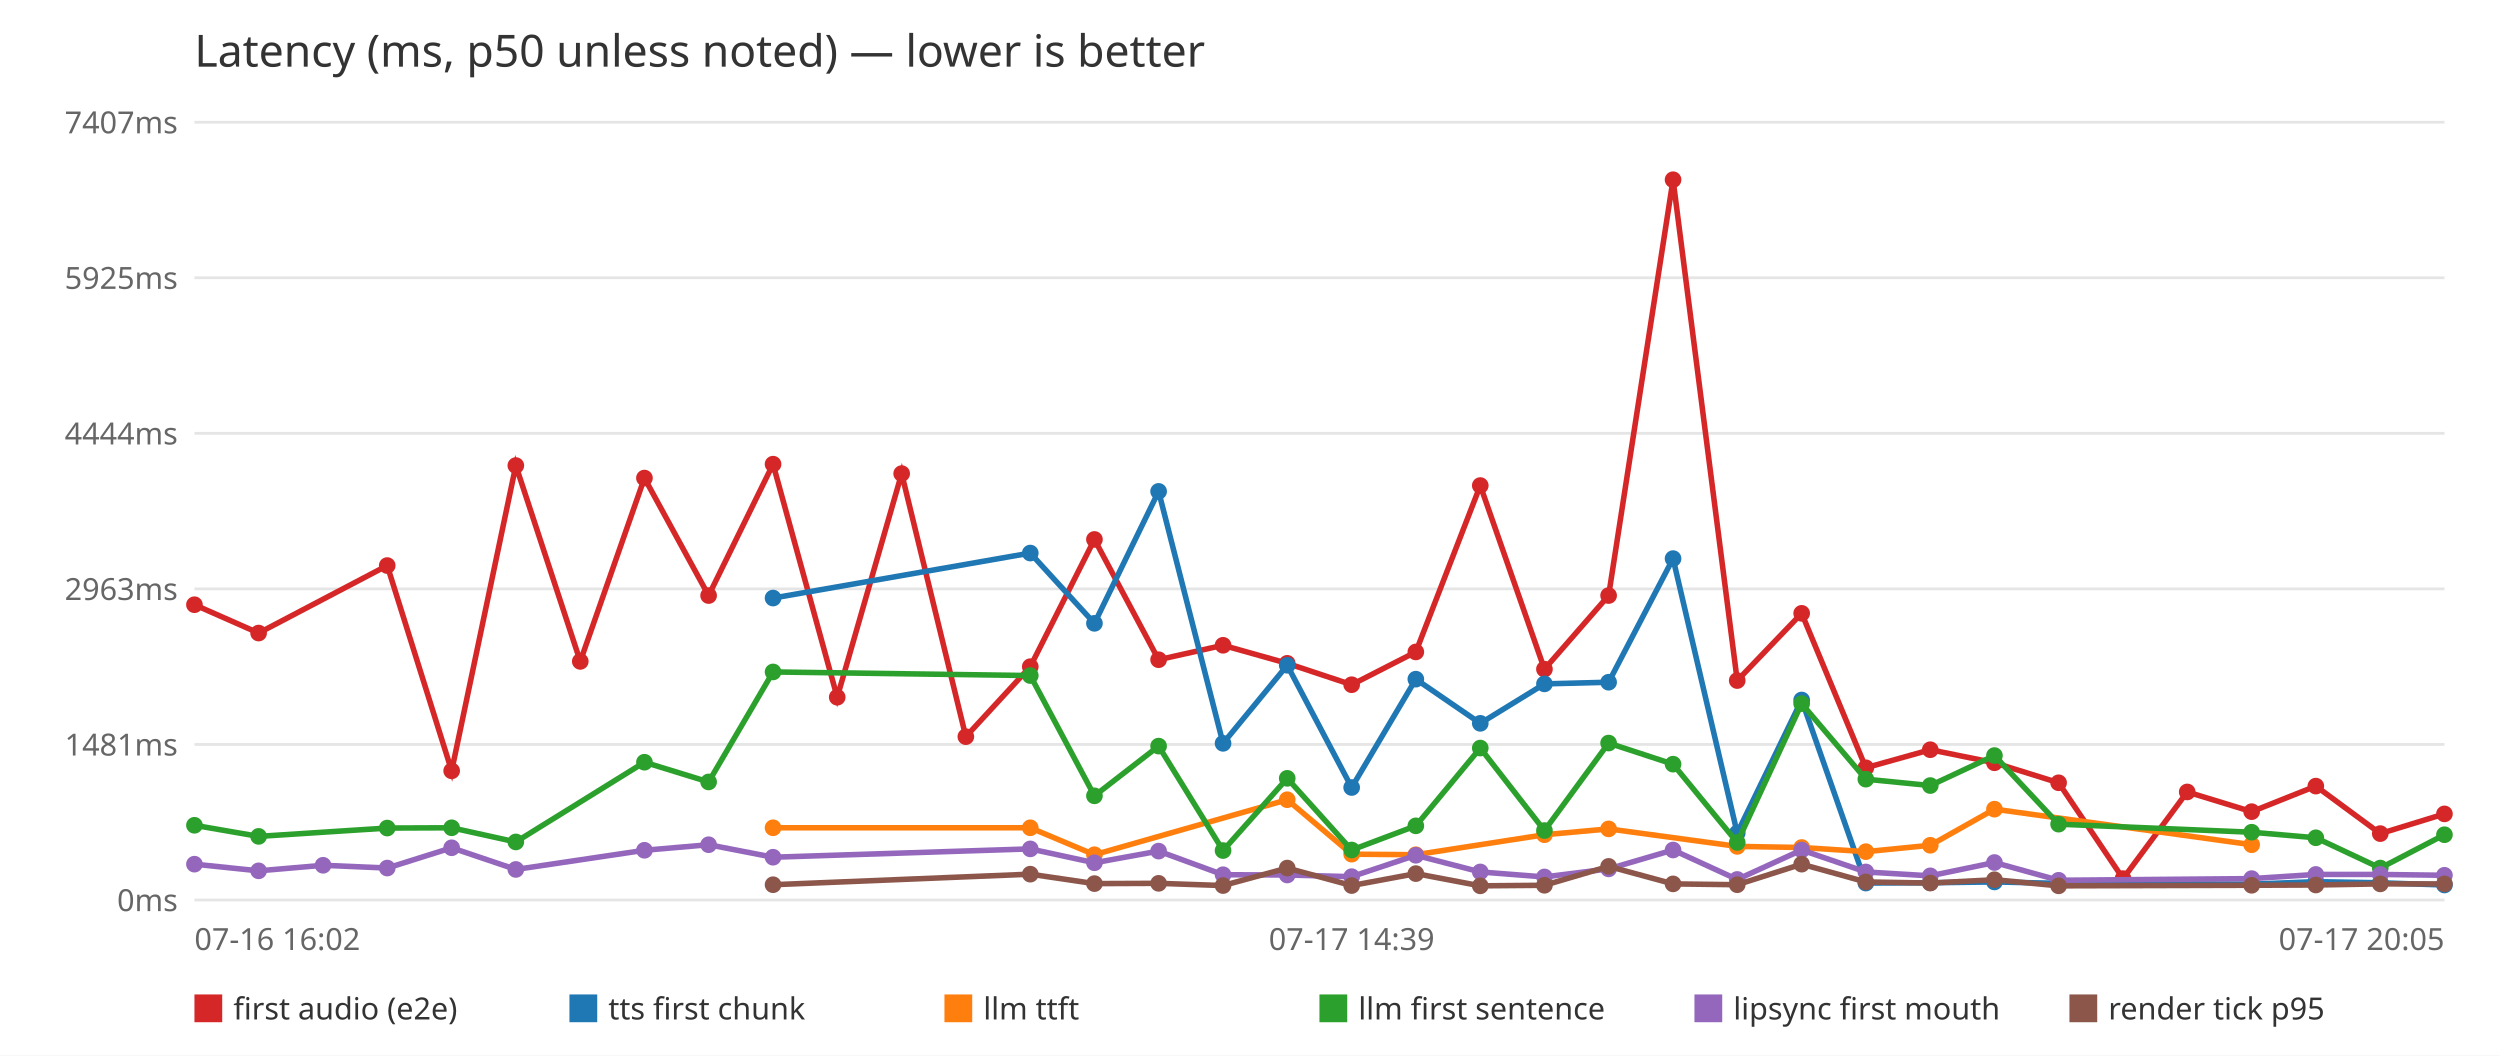
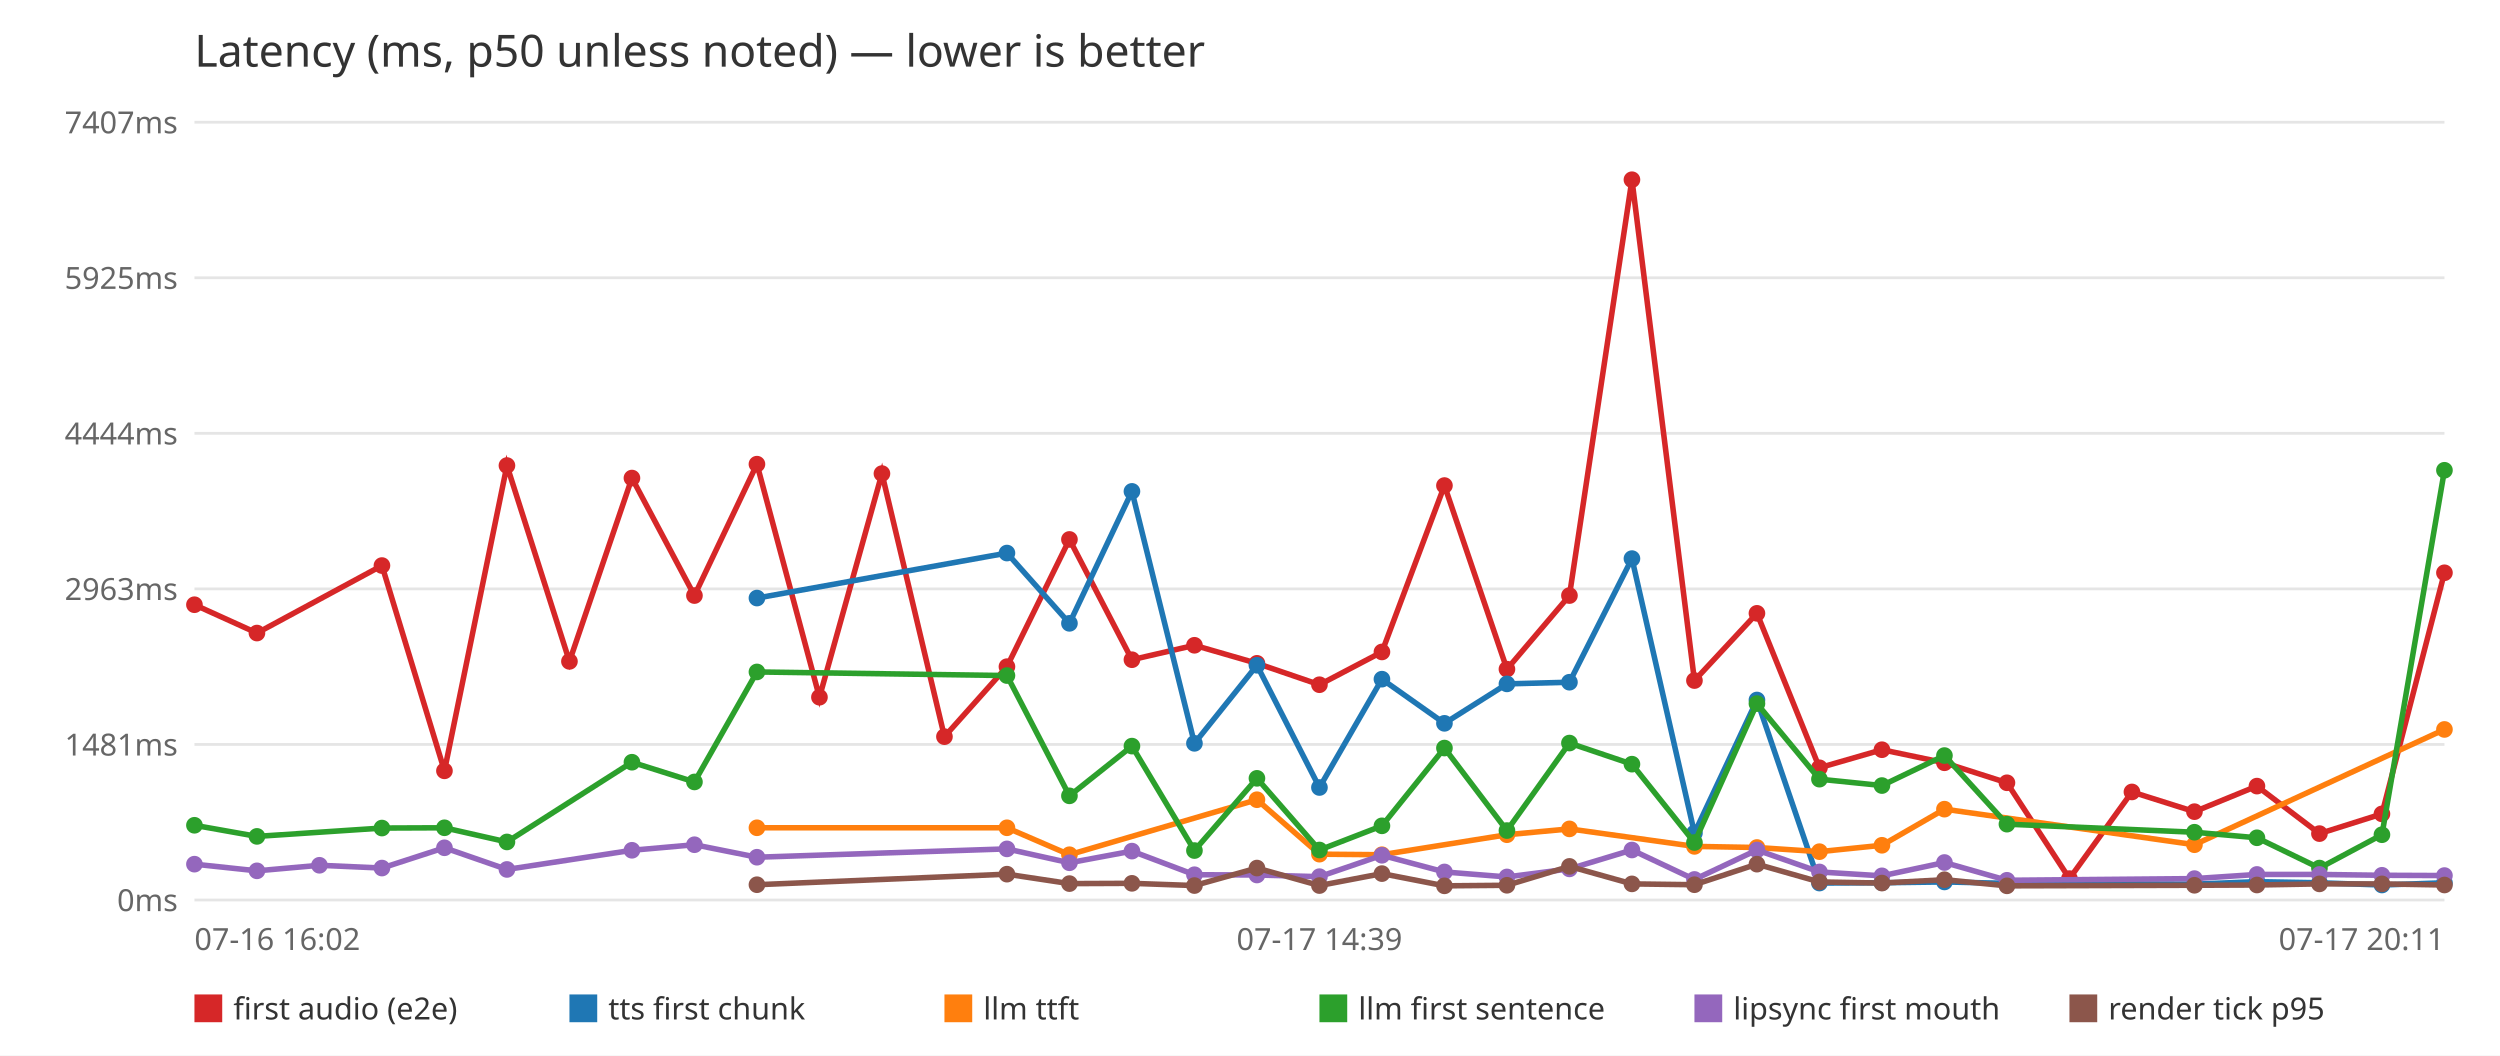
<svg xmlns="http://www.w3.org/2000/svg" width="900" height="380" viewBox="0 0 900 380" font-family="sans-serif">
  <rect width="900" height="380" fill="white" />
  <text x="70" y="24" font-size="16" fill="#333">Latency (ms, p50 unless noted) — lower is better</text>
  <line x1="70" y1="324.0" x2="880" y2="324.0" stroke="#e5e5e5" />
  <text x="64" y="328.0" font-size="11" fill="#666" text-anchor="end">0ms</text>
  <line x1="70" y1="268.0" x2="880" y2="268.0" stroke="#e5e5e5" />
  <text x="64" y="272.0" font-size="11" fill="#666" text-anchor="end">1481ms</text>
  <line x1="70" y1="212.0" x2="880" y2="212.0" stroke="#e5e5e5" />
  <text x="64" y="216.0" font-size="11" fill="#666" text-anchor="end">2963ms</text>
  <line x1="70" y1="156.0" x2="880" y2="156.0" stroke="#e5e5e5" />
  <text x="64" y="160.0" font-size="11" fill="#666" text-anchor="end">4444ms</text>
  <line x1="70" y1="100.0" x2="880" y2="100.0" stroke="#e5e5e5" />
  <text x="64" y="104.0" font-size="11" fill="#666" text-anchor="end">5925ms</text>
  <line x1="70" y1="44.0" x2="880" y2="44.0" stroke="#e5e5e5" />
  <text x="64" y="48.0" font-size="11" fill="#666" text-anchor="end">7407ms</text>
  <text x="70.0" y="342" font-size="11" fill="#666" text-anchor="start">07-16 16:02</text>
-   <text x="486.6" y="342" font-size="11" fill="#666" text-anchor="middle">07-17 14:39</text>
-   <text x="880.0" y="342" font-size="11" fill="#666" text-anchor="end">07-17 20:05</text>
-   <polyline points="70.0,217.7 93.1,227.9 139.4,203.6 162.6,277.5 185.7,167.6 208.9,238.1 232.0,172.1 255.1,214.4 278.3,167.1 301.4,251.0 324.6,170.5 347.7,265.2 370.9,240.0 394.0,194.2 417.1,237.5 440.3,232.3 463.4,238.8 486.6,246.5 509.7,234.7 532.9,174.8 556.0,240.9 579.1,214.4 602.3,64.7 625.4,245.0 648.6,220.8 671.7,276.4 694.9,269.9 718.0,274.6 741.1,281.8 764.3,316.3 787.4,285.1 810.6,292.2 833.7,283.0 856.9,300.1 880.0,293.0" fill="none" stroke="#d62728" stroke-width="2" />
+   <text x="475.0" y="342" font-size="11" fill="#666" text-anchor="middle">07-17 14:39</text>
+   <text x="880.0" y="342" font-size="11" fill="#666" text-anchor="end">07-17 20:11</text>
+   <polyline points="70.0,217.7 92.5,227.9 137.5,203.6 160.0,277.5 182.5,167.6 205.0,238.1 227.5,172.1 250.0,214.4 272.5,167.1 295.0,251.0 317.5,170.5 340.0,265.2 362.5,240.0 385.0,194.2 407.5,237.5 430.0,232.3 452.5,238.8 475.0,246.5 497.5,234.7 520.0,174.8 542.5,240.9 565.0,214.4 587.5,64.7 610.0,245.0 632.5,220.8 655.0,276.4 677.5,269.9 700.0,274.6 722.5,281.8 745.0,316.3 767.5,285.1 790.0,292.2 812.5,283.0 835.0,300.1 857.5,293.0 880.0,206.2" fill="none" stroke="#d62728" stroke-width="2" />
  <circle cx="70.0" cy="217.7" r="3" fill="#d62728" />
-   <circle cx="93.1" cy="227.9" r="3" fill="#d62728" />
-   <circle cx="139.4" cy="203.6" r="3" fill="#d62728" />
-   <circle cx="162.6" cy="277.5" r="3" fill="#d62728" />
-   <circle cx="185.7" cy="167.6" r="3" fill="#d62728" />
-   <circle cx="208.9" cy="238.1" r="3" fill="#d62728" />
-   <circle cx="232.0" cy="172.1" r="3" fill="#d62728" />
-   <circle cx="255.1" cy="214.4" r="3" fill="#d62728" />
-   <circle cx="278.3" cy="167.1" r="3" fill="#d62728" />
-   <circle cx="301.4" cy="251.0" r="3" fill="#d62728" />
-   <circle cx="324.6" cy="170.5" r="3" fill="#d62728" />
-   <circle cx="347.7" cy="265.2" r="3" fill="#d62728" />
-   <circle cx="370.9" cy="240.0" r="3" fill="#d62728" />
-   <circle cx="394.0" cy="194.2" r="3" fill="#d62728" />
-   <circle cx="417.1" cy="237.5" r="3" fill="#d62728" />
-   <circle cx="440.3" cy="232.3" r="3" fill="#d62728" />
-   <circle cx="463.4" cy="238.8" r="3" fill="#d62728" />
-   <circle cx="486.6" cy="246.5" r="3" fill="#d62728" />
-   <circle cx="509.7" cy="234.7" r="3" fill="#d62728" />
-   <circle cx="532.9" cy="174.8" r="3" fill="#d62728" />
-   <circle cx="556.0" cy="240.9" r="3" fill="#d62728" />
-   <circle cx="579.1" cy="214.4" r="3" fill="#d62728" />
-   <circle cx="602.3" cy="64.7" r="3" fill="#d62728" />
-   <circle cx="625.4" cy="245.0" r="3" fill="#d62728" />
-   <circle cx="648.6" cy="220.8" r="3" fill="#d62728" />
-   <circle cx="671.7" cy="276.4" r="3" fill="#d62728" />
-   <circle cx="694.9" cy="269.9" r="3" fill="#d62728" />
-   <circle cx="718.0" cy="274.6" r="3" fill="#d62728" />
-   <circle cx="741.1" cy="281.8" r="3" fill="#d62728" />
-   <circle cx="764.3" cy="316.3" r="3" fill="#d62728" />
-   <circle cx="787.4" cy="285.1" r="3" fill="#d62728" />
-   <circle cx="810.6" cy="292.2" r="3" fill="#d62728" />
-   <circle cx="833.7" cy="283.0" r="3" fill="#d62728" />
-   <circle cx="856.9" cy="300.1" r="3" fill="#d62728" />
-   <circle cx="880.0" cy="293.0" r="3" fill="#d62728" />
+   <circle cx="92.5" cy="227.9" r="3" fill="#d62728" />
+   <circle cx="137.5" cy="203.6" r="3" fill="#d62728" />
+   <circle cx="160.0" cy="277.5" r="3" fill="#d62728" />
+   <circle cx="182.5" cy="167.6" r="3" fill="#d62728" />
+   <circle cx="205.0" cy="238.1" r="3" fill="#d62728" />
+   <circle cx="227.5" cy="172.1" r="3" fill="#d62728" />
+   <circle cx="250.0" cy="214.4" r="3" fill="#d62728" />
+   <circle cx="272.5" cy="167.1" r="3" fill="#d62728" />
+   <circle cx="295.0" cy="251.0" r="3" fill="#d62728" />
+   <circle cx="317.5" cy="170.5" r="3" fill="#d62728" />
+   <circle cx="340.0" cy="265.2" r="3" fill="#d62728" />
+   <circle cx="362.5" cy="240.0" r="3" fill="#d62728" />
+   <circle cx="385.0" cy="194.2" r="3" fill="#d62728" />
+   <circle cx="407.5" cy="237.5" r="3" fill="#d62728" />
+   <circle cx="430.0" cy="232.3" r="3" fill="#d62728" />
+   <circle cx="452.5" cy="238.8" r="3" fill="#d62728" />
+   <circle cx="475.0" cy="246.5" r="3" fill="#d62728" />
+   <circle cx="497.5" cy="234.7" r="3" fill="#d62728" />
+   <circle cx="520.0" cy="174.8" r="3" fill="#d62728" />
+   <circle cx="542.5" cy="240.9" r="3" fill="#d62728" />
+   <circle cx="565.0" cy="214.4" r="3" fill="#d62728" />
+   <circle cx="587.5" cy="64.7" r="3" fill="#d62728" />
+   <circle cx="610.0" cy="245.0" r="3" fill="#d62728" />
+   <circle cx="632.5" cy="220.8" r="3" fill="#d62728" />
+   <circle cx="655.0" cy="276.4" r="3" fill="#d62728" />
+   <circle cx="677.5" cy="269.9" r="3" fill="#d62728" />
+   <circle cx="700.0" cy="274.6" r="3" fill="#d62728" />
+   <circle cx="722.5" cy="281.8" r="3" fill="#d62728" />
+   <circle cx="745.0" cy="316.3" r="3" fill="#d62728" />
+   <circle cx="767.5" cy="285.1" r="3" fill="#d62728" />
+   <circle cx="790.0" cy="292.2" r="3" fill="#d62728" />
+   <circle cx="812.5" cy="283.0" r="3" fill="#d62728" />
+   <circle cx="835.0" cy="300.1" r="3" fill="#d62728" />
+   <circle cx="857.5" cy="293.0" r="3" fill="#d62728" />
+   <circle cx="880.0" cy="206.2" r="3" fill="#d62728" />
  <rect x="70.0" y="358" width="10" height="10" fill="#d62728" />
  <text x="84.0" y="367" font-size="11" fill="#333">first audio (e2e)</text>
-   <polyline points="278.3,215.3 370.9,199.1 394.0,224.4 417.1,176.9 440.3,267.6 463.4,239.5 486.6,283.5 509.7,244.5 532.9,260.4 556.0,246.2 579.1,245.6 602.3,201.1 625.4,299.9 648.6,252.0 671.7,317.9 694.9,317.8 718.0,317.5 741.1,318.0 810.6,318.3 833.7,317.4 856.9,317.8 880.0,318.6" fill="none" stroke="#1f77b4" stroke-width="2" />
-   <circle cx="278.3" cy="215.3" r="3" fill="#1f77b4" />
-   <circle cx="370.9" cy="199.1" r="3" fill="#1f77b4" />
-   <circle cx="394.0" cy="224.4" r="3" fill="#1f77b4" />
-   <circle cx="417.1" cy="176.9" r="3" fill="#1f77b4" />
-   <circle cx="440.3" cy="267.6" r="3" fill="#1f77b4" />
-   <circle cx="463.4" cy="239.5" r="3" fill="#1f77b4" />
-   <circle cx="486.6" cy="283.5" r="3" fill="#1f77b4" />
-   <circle cx="509.7" cy="244.5" r="3" fill="#1f77b4" />
-   <circle cx="532.9" cy="260.4" r="3" fill="#1f77b4" />
-   <circle cx="556.0" cy="246.2" r="3" fill="#1f77b4" />
-   <circle cx="579.1" cy="245.6" r="3" fill="#1f77b4" />
-   <circle cx="602.3" cy="201.1" r="3" fill="#1f77b4" />
-   <circle cx="625.4" cy="299.9" r="3" fill="#1f77b4" />
-   <circle cx="648.6" cy="252.0" r="3" fill="#1f77b4" />
-   <circle cx="671.7" cy="317.9" r="3" fill="#1f77b4" />
-   <circle cx="694.9" cy="317.8" r="3" fill="#1f77b4" />
-   <circle cx="718.0" cy="317.5" r="3" fill="#1f77b4" />
-   <circle cx="741.1" cy="318.0" r="3" fill="#1f77b4" />
-   <circle cx="810.6" cy="318.3" r="3" fill="#1f77b4" />
-   <circle cx="833.7" cy="317.4" r="3" fill="#1f77b4" />
-   <circle cx="856.9" cy="317.8" r="3" fill="#1f77b4" />
-   <circle cx="880.0" cy="318.6" r="3" fill="#1f77b4" />
+   <polyline points="272.5,215.3 362.5,199.1 385.0,224.4 407.5,176.9 430.0,267.6 452.5,239.5 475.0,283.5 497.5,244.5 520.0,260.4 542.5,246.2 565.0,245.6 587.5,201.1 610.0,299.9 632.5,252.0 655.0,317.9 677.5,317.8 700.0,317.5 722.5,318.0 790.0,318.3 812.5,317.4 835.0,317.8 857.5,318.6 880.0,317.8" fill="none" stroke="#1f77b4" stroke-width="2" />
+   <circle cx="272.5" cy="215.3" r="3" fill="#1f77b4" />
+   <circle cx="362.5" cy="199.1" r="3" fill="#1f77b4" />
+   <circle cx="385.0" cy="224.4" r="3" fill="#1f77b4" />
+   <circle cx="407.5" cy="176.9" r="3" fill="#1f77b4" />
+   <circle cx="430.0" cy="267.6" r="3" fill="#1f77b4" />
+   <circle cx="452.5" cy="239.5" r="3" fill="#1f77b4" />
+   <circle cx="475.0" cy="283.5" r="3" fill="#1f77b4" />
+   <circle cx="497.5" cy="244.5" r="3" fill="#1f77b4" />
+   <circle cx="520.0" cy="260.4" r="3" fill="#1f77b4" />
+   <circle cx="542.5" cy="246.2" r="3" fill="#1f77b4" />
+   <circle cx="565.0" cy="245.6" r="3" fill="#1f77b4" />
+   <circle cx="587.5" cy="201.1" r="3" fill="#1f77b4" />
+   <circle cx="610.0" cy="299.9" r="3" fill="#1f77b4" />
+   <circle cx="632.5" cy="252.0" r="3" fill="#1f77b4" />
+   <circle cx="655.0" cy="317.9" r="3" fill="#1f77b4" />
+   <circle cx="677.5" cy="317.8" r="3" fill="#1f77b4" />
+   <circle cx="700.0" cy="317.5" r="3" fill="#1f77b4" />
+   <circle cx="722.5" cy="318.0" r="3" fill="#1f77b4" />
+   <circle cx="790.0" cy="318.3" r="3" fill="#1f77b4" />
+   <circle cx="812.5" cy="317.4" r="3" fill="#1f77b4" />
+   <circle cx="835.0" cy="317.8" r="3" fill="#1f77b4" />
+   <circle cx="857.5" cy="318.6" r="3" fill="#1f77b4" />
+   <circle cx="880.0" cy="317.8" r="3" fill="#1f77b4" />
  <rect x="205.0" y="358" width="10" height="10" fill="#1f77b4" />
  <text x="219.0" y="367" font-size="11" fill="#333">tts first chunk</text>
-   <polyline points="278.3,298.0 370.9,298.0 394.0,307.7 463.4,287.9 486.6,307.5 509.7,307.7 556.0,300.5 579.1,298.4 625.4,304.7 648.6,305.1 671.7,306.6 694.9,304.3 718.0,291.3 810.6,304.1" fill="none" stroke="#ff7f0e" stroke-width="2" />
-   <circle cx="278.3" cy="298.0" r="3" fill="#ff7f0e" />
-   <circle cx="370.9" cy="298.0" r="3" fill="#ff7f0e" />
-   <circle cx="394.0" cy="307.7" r="3" fill="#ff7f0e" />
-   <circle cx="463.4" cy="287.9" r="3" fill="#ff7f0e" />
-   <circle cx="486.6" cy="307.5" r="3" fill="#ff7f0e" />
-   <circle cx="509.7" cy="307.7" r="3" fill="#ff7f0e" />
-   <circle cx="556.0" cy="300.5" r="3" fill="#ff7f0e" />
-   <circle cx="579.1" cy="298.4" r="3" fill="#ff7f0e" />
-   <circle cx="625.4" cy="304.7" r="3" fill="#ff7f0e" />
-   <circle cx="648.6" cy="305.1" r="3" fill="#ff7f0e" />
-   <circle cx="671.7" cy="306.6" r="3" fill="#ff7f0e" />
-   <circle cx="694.9" cy="304.3" r="3" fill="#ff7f0e" />
-   <circle cx="718.0" cy="291.3" r="3" fill="#ff7f0e" />
-   <circle cx="810.6" cy="304.1" r="3" fill="#ff7f0e" />
+   <polyline points="272.5,298.0 362.5,298.0 385.0,307.7 452.5,287.9 475.0,307.5 497.5,307.7 542.5,300.5 565.0,298.4 610.0,304.7 632.5,305.1 655.0,306.6 677.5,304.3 700.0,291.3 790.0,304.1 880.0,262.6" fill="none" stroke="#ff7f0e" stroke-width="2" />
+   <circle cx="272.5" cy="298.0" r="3" fill="#ff7f0e" />
+   <circle cx="362.5" cy="298.0" r="3" fill="#ff7f0e" />
+   <circle cx="385.0" cy="307.7" r="3" fill="#ff7f0e" />
+   <circle cx="452.5" cy="287.9" r="3" fill="#ff7f0e" />
+   <circle cx="475.0" cy="307.5" r="3" fill="#ff7f0e" />
+   <circle cx="497.5" cy="307.7" r="3" fill="#ff7f0e" />
+   <circle cx="542.5" cy="300.5" r="3" fill="#ff7f0e" />
+   <circle cx="565.0" cy="298.4" r="3" fill="#ff7f0e" />
+   <circle cx="610.0" cy="304.7" r="3" fill="#ff7f0e" />
+   <circle cx="632.5" cy="305.1" r="3" fill="#ff7f0e" />
+   <circle cx="655.0" cy="306.6" r="3" fill="#ff7f0e" />
+   <circle cx="677.5" cy="304.3" r="3" fill="#ff7f0e" />
+   <circle cx="700.0" cy="291.3" r="3" fill="#ff7f0e" />
+   <circle cx="790.0" cy="304.1" r="3" fill="#ff7f0e" />
+   <circle cx="880.0" cy="262.6" r="3" fill="#ff7f0e" />
  <rect x="340.0" y="358" width="10" height="10" fill="#ff7f0e" />
  <text x="354.0" y="367" font-size="11" fill="#333">llm ttft</text>
-   <polyline points="70.0,297.1 93.1,301.1 139.4,298.1 162.6,298.0 185.7,303.1 232.0,274.4 255.1,281.5 278.3,241.9 370.9,243.2 394.0,286.5 417.1,268.6 440.3,306.2 463.4,280.2 486.6,306.0 509.7,297.3 532.9,269.3 556.0,299.0 579.1,267.5 602.3,275.1 625.4,303.3 648.6,253.3 671.7,280.5 694.9,282.8 718.0,272.0 741.1,296.7 810.6,299.6 833.7,301.6 856.9,312.5 880.0,300.5" fill="none" stroke="#2ca02c" stroke-width="2" />
+   <polyline points="70.0,297.1 92.5,301.1 137.5,298.1 160.0,298.0 182.5,303.1 227.5,274.4 250.0,281.5 272.5,241.9 362.5,243.2 385.0,286.5 407.5,268.6 430.0,306.2 452.5,280.2 475.0,306.0 497.5,297.3 520.0,269.3 542.5,299.0 565.0,267.5 587.5,275.1 610.0,303.3 632.5,253.3 655.0,280.5 677.5,282.8 700.0,272.0 722.5,296.7 790.0,299.6 812.5,301.6 835.0,312.5 857.5,300.5 880.0,169.3" fill="none" stroke="#2ca02c" stroke-width="2" />
  <circle cx="70.0" cy="297.1" r="3" fill="#2ca02c" />
-   <circle cx="93.1" cy="301.1" r="3" fill="#2ca02c" />
-   <circle cx="139.4" cy="298.1" r="3" fill="#2ca02c" />
-   <circle cx="162.6" cy="298.0" r="3" fill="#2ca02c" />
-   <circle cx="185.7" cy="303.1" r="3" fill="#2ca02c" />
-   <circle cx="232.0" cy="274.4" r="3" fill="#2ca02c" />
-   <circle cx="255.1" cy="281.5" r="3" fill="#2ca02c" />
-   <circle cx="278.3" cy="241.9" r="3" fill="#2ca02c" />
-   <circle cx="370.9" cy="243.2" r="3" fill="#2ca02c" />
-   <circle cx="394.0" cy="286.5" r="3" fill="#2ca02c" />
-   <circle cx="417.1" cy="268.6" r="3" fill="#2ca02c" />
-   <circle cx="440.3" cy="306.2" r="3" fill="#2ca02c" />
-   <circle cx="463.4" cy="280.2" r="3" fill="#2ca02c" />
-   <circle cx="486.6" cy="306.0" r="3" fill="#2ca02c" />
-   <circle cx="509.7" cy="297.3" r="3" fill="#2ca02c" />
-   <circle cx="532.9" cy="269.3" r="3" fill="#2ca02c" />
-   <circle cx="556.0" cy="299.0" r="3" fill="#2ca02c" />
-   <circle cx="579.1" cy="267.5" r="3" fill="#2ca02c" />
-   <circle cx="602.3" cy="275.1" r="3" fill="#2ca02c" />
-   <circle cx="625.4" cy="303.3" r="3" fill="#2ca02c" />
-   <circle cx="648.6" cy="253.3" r="3" fill="#2ca02c" />
-   <circle cx="671.7" cy="280.5" r="3" fill="#2ca02c" />
-   <circle cx="694.9" cy="282.8" r="3" fill="#2ca02c" />
-   <circle cx="718.0" cy="272.0" r="3" fill="#2ca02c" />
-   <circle cx="741.1" cy="296.7" r="3" fill="#2ca02c" />
-   <circle cx="810.6" cy="299.6" r="3" fill="#2ca02c" />
-   <circle cx="833.7" cy="301.6" r="3" fill="#2ca02c" />
-   <circle cx="856.9" cy="312.5" r="3" fill="#2ca02c" />
-   <circle cx="880.0" cy="300.5" r="3" fill="#2ca02c" />
+   <circle cx="92.5" cy="301.1" r="3" fill="#2ca02c" />
+   <circle cx="137.5" cy="298.1" r="3" fill="#2ca02c" />
+   <circle cx="160.0" cy="298.0" r="3" fill="#2ca02c" />
+   <circle cx="182.5" cy="303.1" r="3" fill="#2ca02c" />
+   <circle cx="227.5" cy="274.4" r="3" fill="#2ca02c" />
+   <circle cx="250.0" cy="281.5" r="3" fill="#2ca02c" />
+   <circle cx="272.5" cy="241.9" r="3" fill="#2ca02c" />
+   <circle cx="362.5" cy="243.2" r="3" fill="#2ca02c" />
+   <circle cx="385.0" cy="286.5" r="3" fill="#2ca02c" />
+   <circle cx="407.5" cy="268.6" r="3" fill="#2ca02c" />
+   <circle cx="430.0" cy="306.2" r="3" fill="#2ca02c" />
+   <circle cx="452.5" cy="280.2" r="3" fill="#2ca02c" />
+   <circle cx="475.0" cy="306.0" r="3" fill="#2ca02c" />
+   <circle cx="497.5" cy="297.3" r="3" fill="#2ca02c" />
+   <circle cx="520.0" cy="269.3" r="3" fill="#2ca02c" />
+   <circle cx="542.5" cy="299.0" r="3" fill="#2ca02c" />
+   <circle cx="565.0" cy="267.5" r="3" fill="#2ca02c" />
+   <circle cx="587.5" cy="275.1" r="3" fill="#2ca02c" />
+   <circle cx="610.0" cy="303.3" r="3" fill="#2ca02c" />
+   <circle cx="632.5" cy="253.3" r="3" fill="#2ca02c" />
+   <circle cx="655.0" cy="280.5" r="3" fill="#2ca02c" />
+   <circle cx="677.5" cy="282.8" r="3" fill="#2ca02c" />
+   <circle cx="700.0" cy="272.0" r="3" fill="#2ca02c" />
+   <circle cx="722.5" cy="296.7" r="3" fill="#2ca02c" />
+   <circle cx="790.0" cy="299.6" r="3" fill="#2ca02c" />
+   <circle cx="812.5" cy="301.6" r="3" fill="#2ca02c" />
+   <circle cx="835.0" cy="312.5" r="3" fill="#2ca02c" />
+   <circle cx="857.5" cy="300.5" r="3" fill="#2ca02c" />
+   <circle cx="880.0" cy="169.3" r="3" fill="#2ca02c" />
  <rect x="475.0" y="358" width="10" height="10" fill="#2ca02c" />
  <text x="489.0" y="367" font-size="11" fill="#333">llm first sentence</text>
-   <polyline points="70.0,311.1 93.1,313.5 116.3,311.5 139.4,312.5 162.6,305.2 185.7,313.0 232.0,306.1 255.1,304.1 278.3,308.6 370.9,305.6 394.0,310.6 417.1,306.4 440.3,314.9 463.4,315.0 486.6,315.6 509.7,307.9 532.9,313.9 556.0,315.7 579.1,312.8 602.3,306.0 625.4,316.6 648.6,306.0 671.7,313.9 694.9,315.3 718.0,310.5 741.1,316.9 810.6,316.3 833.7,314.8 856.9,314.8 880.0,315.1" fill="none" stroke="#9467bd" stroke-width="2" />
+   <polyline points="70.0,311.1 92.5,313.5 115.0,311.5 137.5,312.5 160.0,305.2 182.5,313.0 227.5,306.1 250.0,304.1 272.5,308.6 362.5,305.6 385.0,310.6 407.5,306.4 430.0,314.9 452.5,315.0 475.0,315.6 497.5,307.9 520.0,313.9 542.5,315.7 565.0,312.8 587.5,306.0 610.0,316.6 632.5,306.0 655.0,313.9 677.5,315.3 700.0,310.5 722.5,316.9 790.0,316.3 812.5,314.8 835.0,314.8 857.5,315.1 880.0,315.2" fill="none" stroke="#9467bd" stroke-width="2" />
  <circle cx="70.0" cy="311.1" r="3" fill="#9467bd" />
-   <circle cx="93.1" cy="313.5" r="3" fill="#9467bd" />
-   <circle cx="116.3" cy="311.5" r="3" fill="#9467bd" />
-   <circle cx="139.4" cy="312.5" r="3" fill="#9467bd" />
-   <circle cx="162.6" cy="305.2" r="3" fill="#9467bd" />
-   <circle cx="185.7" cy="313.0" r="3" fill="#9467bd" />
-   <circle cx="232.0" cy="306.1" r="3" fill="#9467bd" />
-   <circle cx="255.1" cy="304.1" r="3" fill="#9467bd" />
-   <circle cx="278.3" cy="308.6" r="3" fill="#9467bd" />
-   <circle cx="370.9" cy="305.6" r="3" fill="#9467bd" />
-   <circle cx="394.0" cy="310.6" r="3" fill="#9467bd" />
-   <circle cx="417.1" cy="306.4" r="3" fill="#9467bd" />
-   <circle cx="440.3" cy="314.9" r="3" fill="#9467bd" />
-   <circle cx="463.4" cy="315.0" r="3" fill="#9467bd" />
-   <circle cx="486.6" cy="315.6" r="3" fill="#9467bd" />
-   <circle cx="509.7" cy="307.9" r="3" fill="#9467bd" />
-   <circle cx="532.9" cy="313.9" r="3" fill="#9467bd" />
-   <circle cx="556.0" cy="315.7" r="3" fill="#9467bd" />
-   <circle cx="579.1" cy="312.8" r="3" fill="#9467bd" />
-   <circle cx="602.3" cy="306.0" r="3" fill="#9467bd" />
-   <circle cx="625.4" cy="316.6" r="3" fill="#9467bd" />
-   <circle cx="648.6" cy="306.0" r="3" fill="#9467bd" />
-   <circle cx="671.7" cy="313.9" r="3" fill="#9467bd" />
-   <circle cx="694.9" cy="315.3" r="3" fill="#9467bd" />
-   <circle cx="718.0" cy="310.5" r="3" fill="#9467bd" />
-   <circle cx="741.1" cy="316.9" r="3" fill="#9467bd" />
-   <circle cx="810.6" cy="316.3" r="3" fill="#9467bd" />
-   <circle cx="833.7" cy="314.8" r="3" fill="#9467bd" />
-   <circle cx="856.9" cy="314.8" r="3" fill="#9467bd" />
-   <circle cx="880.0" cy="315.1" r="3" fill="#9467bd" />
+   <circle cx="92.5" cy="313.5" r="3" fill="#9467bd" />
+   <circle cx="115.0" cy="311.5" r="3" fill="#9467bd" />
+   <circle cx="137.5" cy="312.5" r="3" fill="#9467bd" />
+   <circle cx="160.0" cy="305.2" r="3" fill="#9467bd" />
+   <circle cx="182.5" cy="313.0" r="3" fill="#9467bd" />
+   <circle cx="227.5" cy="306.1" r="3" fill="#9467bd" />
+   <circle cx="250.0" cy="304.1" r="3" fill="#9467bd" />
+   <circle cx="272.5" cy="308.6" r="3" fill="#9467bd" />
+   <circle cx="362.5" cy="305.6" r="3" fill="#9467bd" />
+   <circle cx="385.0" cy="310.6" r="3" fill="#9467bd" />
+   <circle cx="407.5" cy="306.4" r="3" fill="#9467bd" />
+   <circle cx="430.0" cy="314.9" r="3" fill="#9467bd" />
+   <circle cx="452.5" cy="315.0" r="3" fill="#9467bd" />
+   <circle cx="475.0" cy="315.6" r="3" fill="#9467bd" />
+   <circle cx="497.5" cy="307.9" r="3" fill="#9467bd" />
+   <circle cx="520.0" cy="313.9" r="3" fill="#9467bd" />
+   <circle cx="542.5" cy="315.7" r="3" fill="#9467bd" />
+   <circle cx="565.0" cy="312.8" r="3" fill="#9467bd" />
+   <circle cx="587.5" cy="306.0" r="3" fill="#9467bd" />
+   <circle cx="610.0" cy="316.6" r="3" fill="#9467bd" />
+   <circle cx="632.5" cy="306.0" r="3" fill="#9467bd" />
+   <circle cx="655.0" cy="313.9" r="3" fill="#9467bd" />
+   <circle cx="677.5" cy="315.3" r="3" fill="#9467bd" />
+   <circle cx="700.0" cy="310.5" r="3" fill="#9467bd" />
+   <circle cx="722.5" cy="316.9" r="3" fill="#9467bd" />
+   <circle cx="790.0" cy="316.3" r="3" fill="#9467bd" />
+   <circle cx="812.5" cy="314.8" r="3" fill="#9467bd" />
+   <circle cx="835.0" cy="314.8" r="3" fill="#9467bd" />
+   <circle cx="857.5" cy="315.1" r="3" fill="#9467bd" />
+   <circle cx="880.0" cy="315.2" r="3" fill="#9467bd" />
  <rect x="610.0" y="358" width="10" height="10" fill="#9467bd" />
  <text x="624.0" y="367" font-size="11" fill="#333">lipsync first mouth</text>
-   <polyline points="278.3,318.5 370.9,314.7 394.0,318.1 417.1,318.0 440.3,318.8 463.4,312.5 486.6,318.8 509.7,314.5 532.9,318.9 556.0,318.7 579.1,311.9 602.3,318.2 625.4,318.5 648.6,311.1 671.7,317.5 694.9,317.9 718.0,316.7 741.1,318.9 810.6,318.7 833.7,318.6 856.9,318.2 880.0,318.2" fill="none" stroke="#8c564b" stroke-width="2" />
-   <circle cx="278.3" cy="318.5" r="3" fill="#8c564b" />
-   <circle cx="370.9" cy="314.7" r="3" fill="#8c564b" />
-   <circle cx="394.0" cy="318.1" r="3" fill="#8c564b" />
-   <circle cx="417.1" cy="318.0" r="3" fill="#8c564b" />
-   <circle cx="440.3" cy="318.8" r="3" fill="#8c564b" />
-   <circle cx="463.4" cy="312.5" r="3" fill="#8c564b" />
-   <circle cx="486.6" cy="318.8" r="3" fill="#8c564b" />
-   <circle cx="509.7" cy="314.5" r="3" fill="#8c564b" />
-   <circle cx="532.9" cy="318.9" r="3" fill="#8c564b" />
-   <circle cx="556.0" cy="318.7" r="3" fill="#8c564b" />
-   <circle cx="579.1" cy="311.9" r="3" fill="#8c564b" />
-   <circle cx="602.3" cy="318.2" r="3" fill="#8c564b" />
-   <circle cx="625.4" cy="318.5" r="3" fill="#8c564b" />
-   <circle cx="648.6" cy="311.1" r="3" fill="#8c564b" />
-   <circle cx="671.7" cy="317.5" r="3" fill="#8c564b" />
-   <circle cx="694.9" cy="317.9" r="3" fill="#8c564b" />
-   <circle cx="718.0" cy="316.7" r="3" fill="#8c564b" />
-   <circle cx="741.1" cy="318.9" r="3" fill="#8c564b" />
-   <circle cx="810.6" cy="318.7" r="3" fill="#8c564b" />
-   <circle cx="833.7" cy="318.6" r="3" fill="#8c564b" />
-   <circle cx="856.9" cy="318.2" r="3" fill="#8c564b" />
-   <circle cx="880.0" cy="318.2" r="3" fill="#8c564b" />
+   <polyline points="272.5,318.5 362.5,314.7 385.0,318.1 407.5,318.0 430.0,318.8 452.5,312.5 475.0,318.8 497.5,314.5 520.0,318.9 542.5,318.7 565.0,311.9 587.5,318.2 610.0,318.5 632.5,311.1 655.0,317.5 677.5,317.9 700.0,316.7 722.5,318.9 790.0,318.7 812.5,318.6 835.0,318.2 857.5,318.2 880.0,318.6" fill="none" stroke="#8c564b" stroke-width="2" />
+   <circle cx="272.5" cy="318.5" r="3" fill="#8c564b" />
+   <circle cx="362.5" cy="314.7" r="3" fill="#8c564b" />
+   <circle cx="385.0" cy="318.1" r="3" fill="#8c564b" />
+   <circle cx="407.5" cy="318.0" r="3" fill="#8c564b" />
+   <circle cx="430.0" cy="318.8" r="3" fill="#8c564b" />
+   <circle cx="452.5" cy="312.5" r="3" fill="#8c564b" />
+   <circle cx="475.0" cy="318.8" r="3" fill="#8c564b" />
+   <circle cx="497.5" cy="314.5" r="3" fill="#8c564b" />
+   <circle cx="520.0" cy="318.9" r="3" fill="#8c564b" />
+   <circle cx="542.5" cy="318.7" r="3" fill="#8c564b" />
+   <circle cx="565.0" cy="311.9" r="3" fill="#8c564b" />
+   <circle cx="587.5" cy="318.2" r="3" fill="#8c564b" />
+   <circle cx="610.0" cy="318.5" r="3" fill="#8c564b" />
+   <circle cx="632.5" cy="311.1" r="3" fill="#8c564b" />
+   <circle cx="655.0" cy="317.5" r="3" fill="#8c564b" />
+   <circle cx="677.5" cy="317.9" r="3" fill="#8c564b" />
+   <circle cx="700.0" cy="316.7" r="3" fill="#8c564b" />
+   <circle cx="722.5" cy="318.9" r="3" fill="#8c564b" />
+   <circle cx="790.0" cy="318.7" r="3" fill="#8c564b" />
+   <circle cx="812.5" cy="318.6" r="3" fill="#8c564b" />
+   <circle cx="835.0" cy="318.2" r="3" fill="#8c564b" />
+   <circle cx="857.5" cy="318.2" r="3" fill="#8c564b" />
+   <circle cx="880.0" cy="318.6" r="3" fill="#8c564b" />
  <rect x="745.0" y="358" width="10" height="10" fill="#8c564b" />
  <text x="759.0" y="367" font-size="11" fill="#333">render tick p95</text>
</svg>
